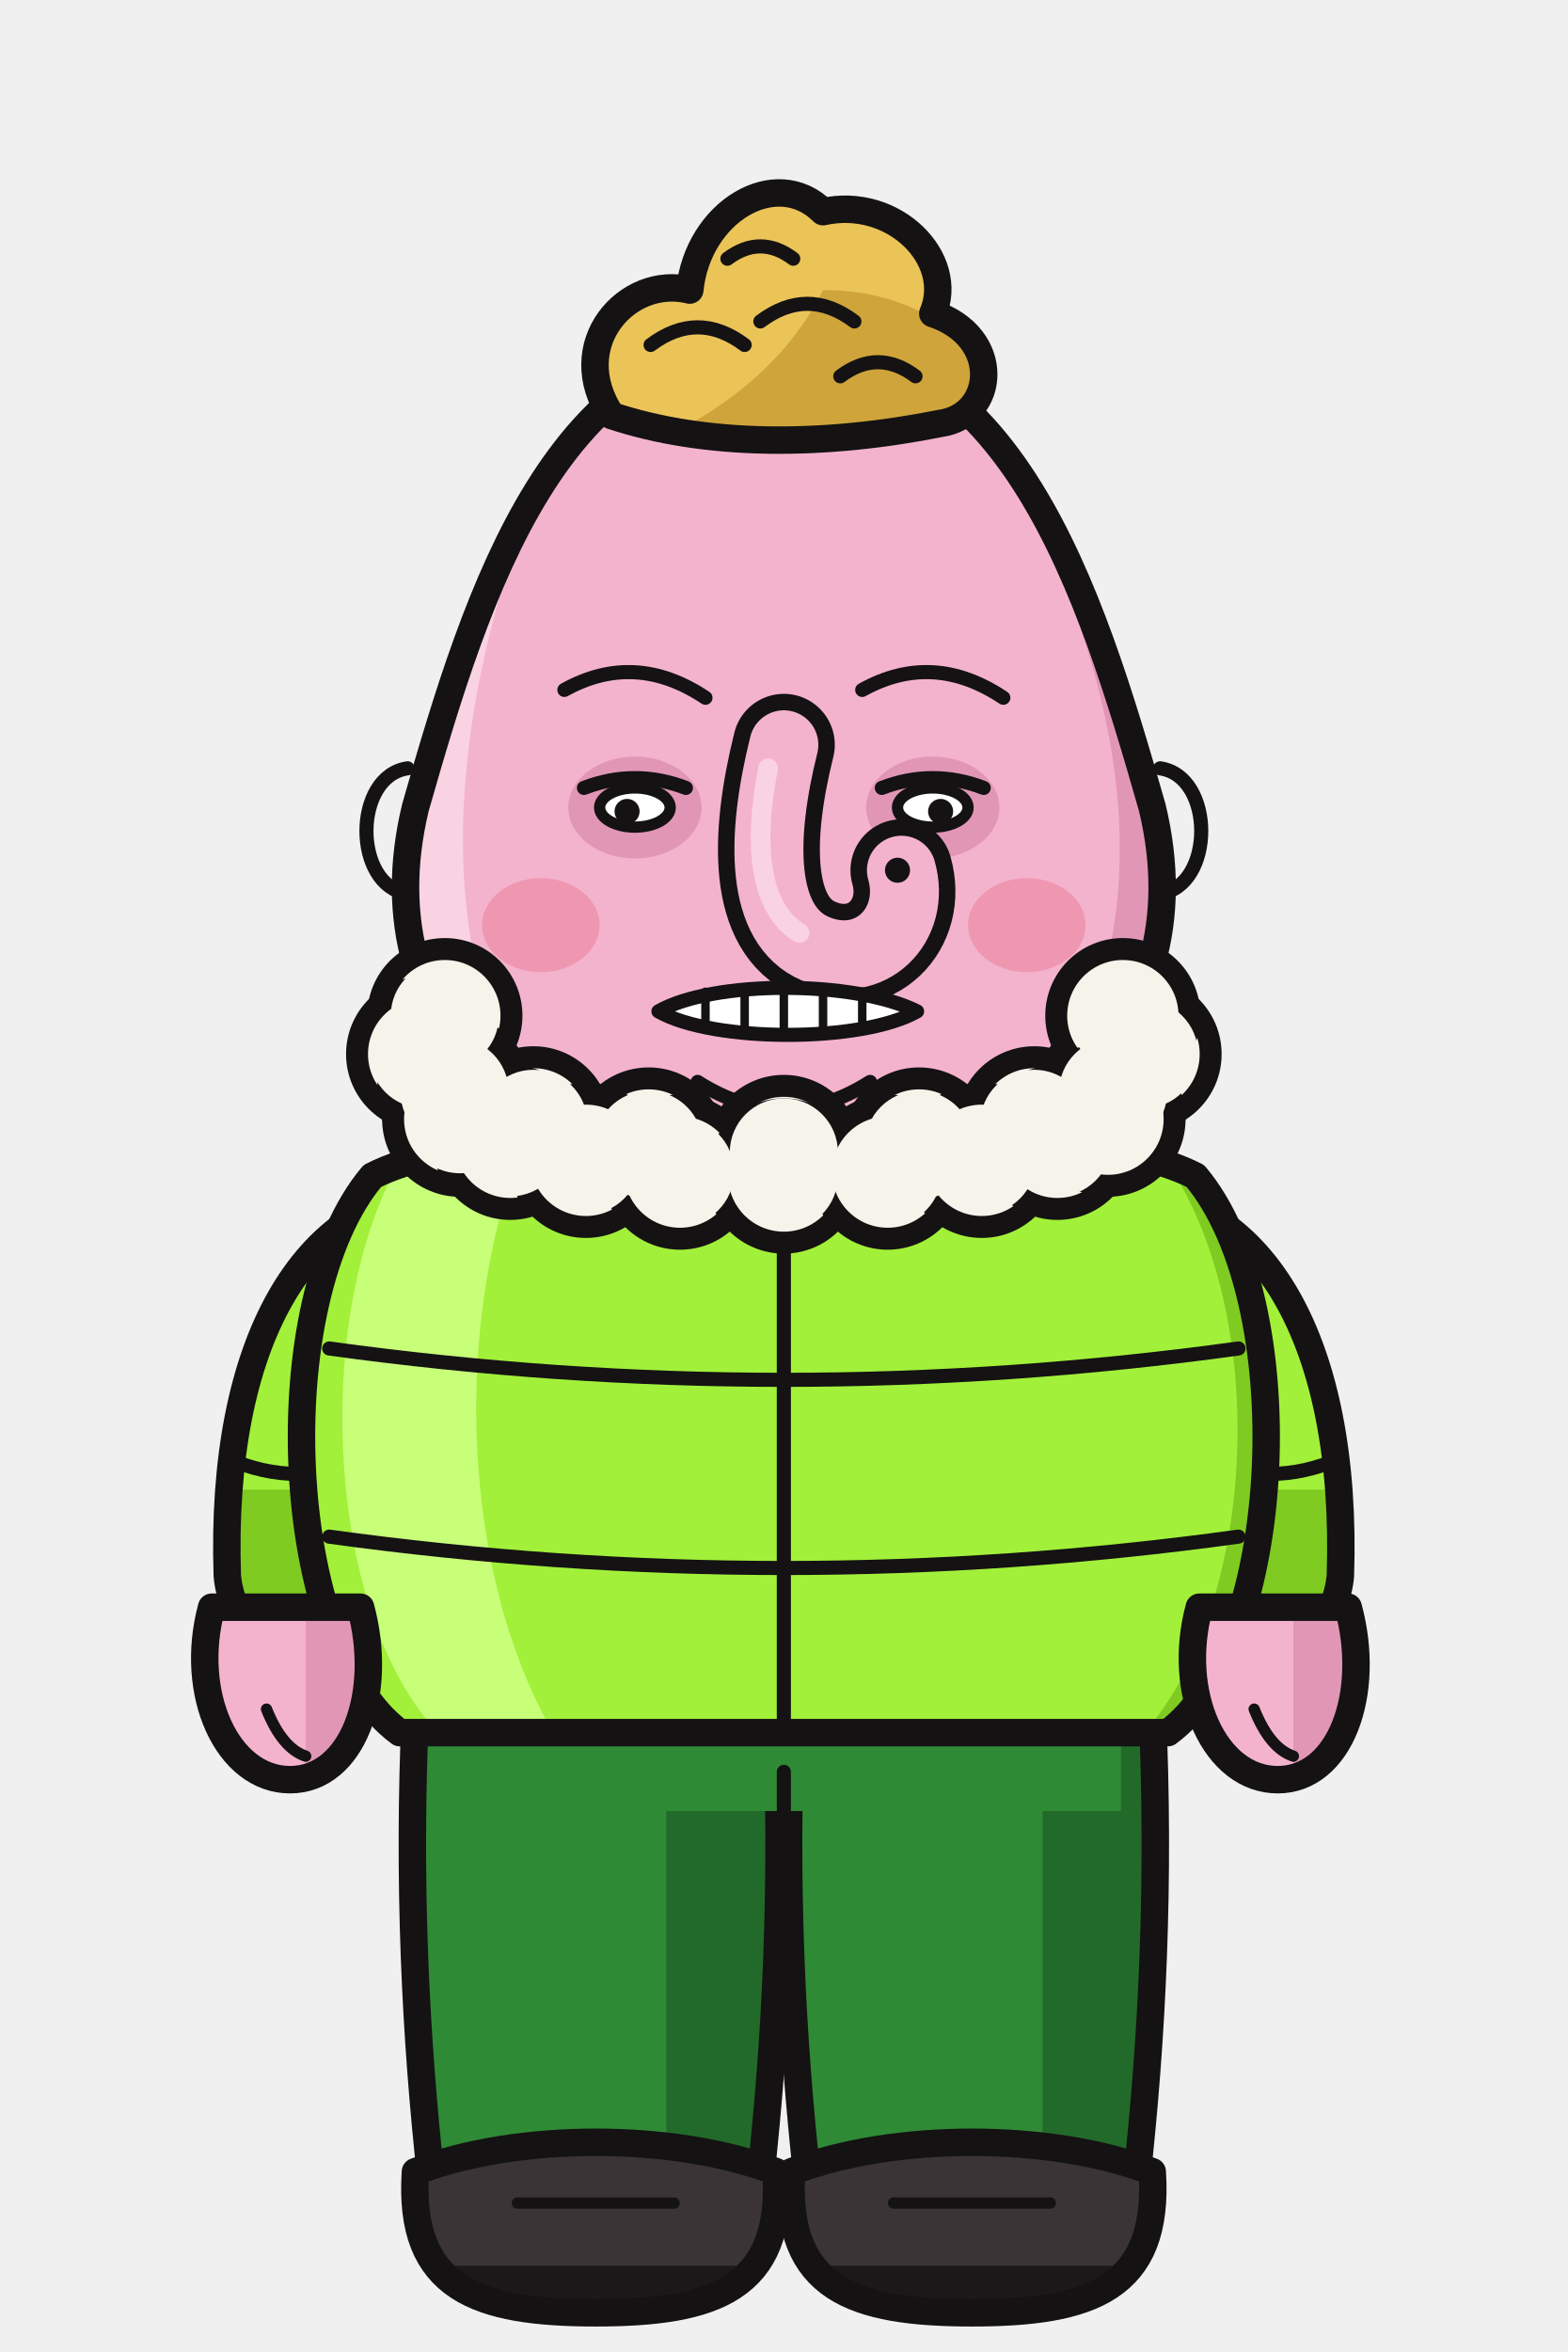
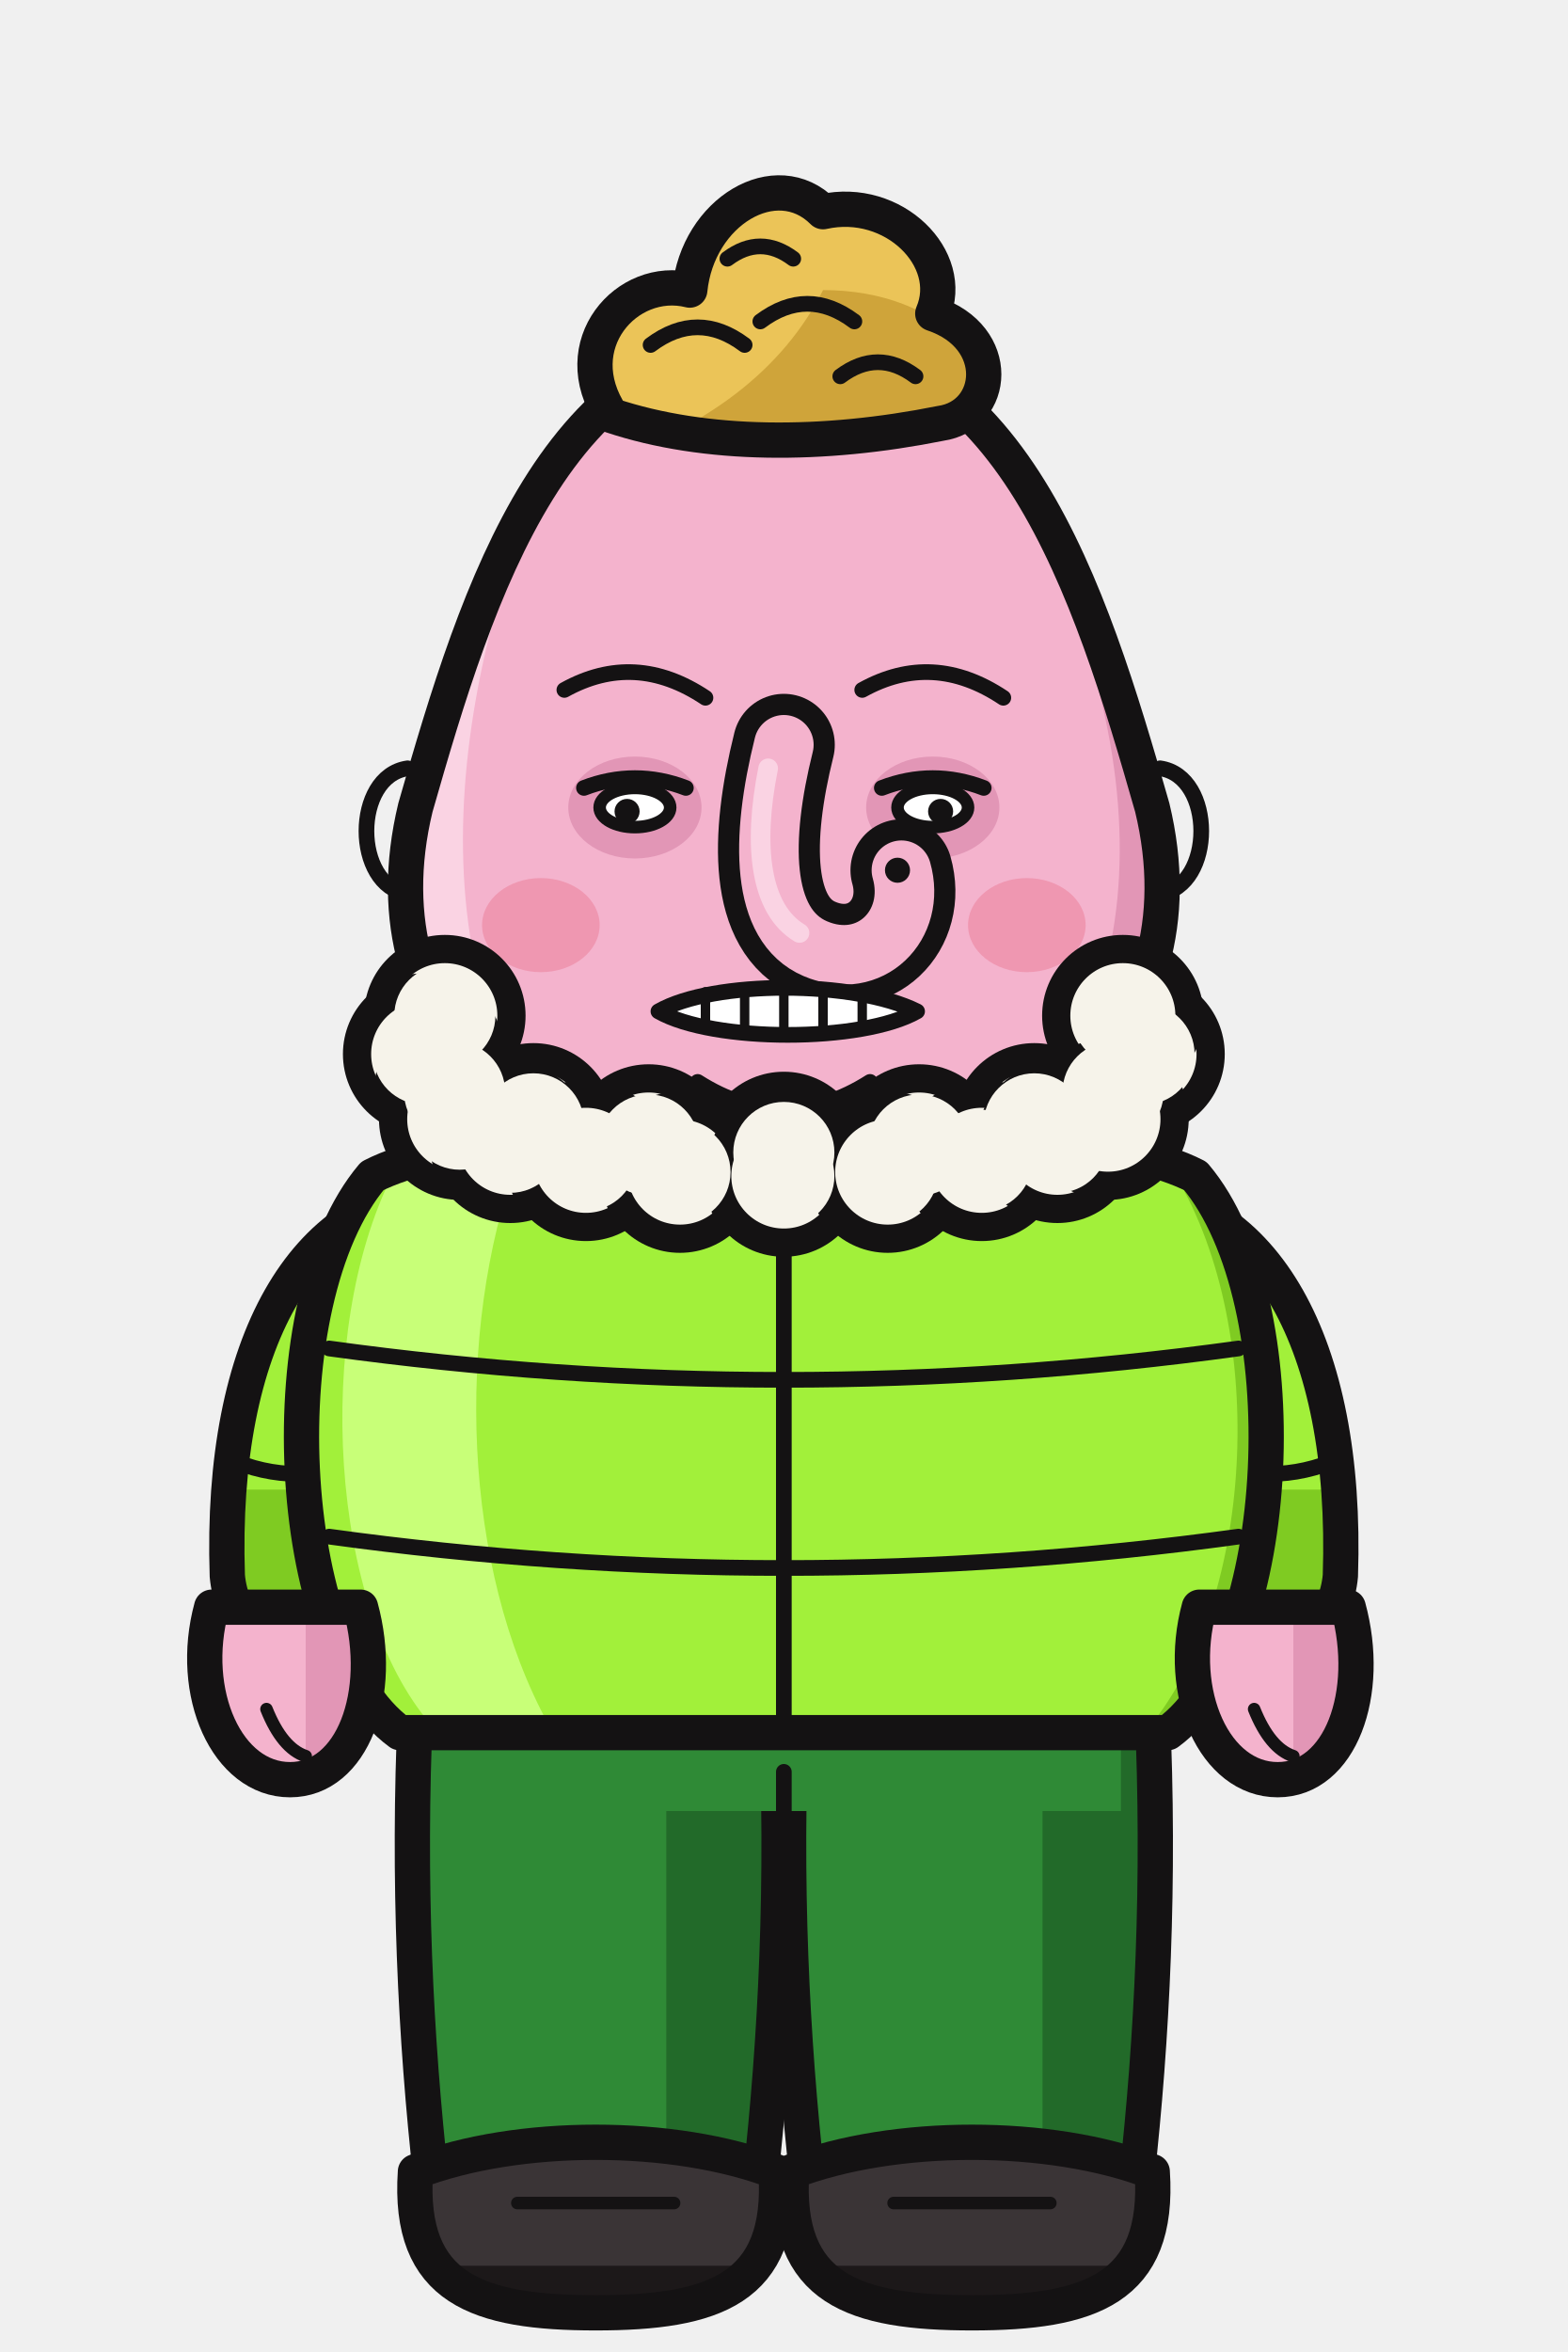
<svg xmlns="http://www.w3.org/2000/svg" width="800" height="1200" viewBox="0 0 400 600">
  <defs>
    <clipPath id="c1">
      <path d="M106,436 L198,436 C200,480 198,520 194,556.0 L110,556.0 C106,520 104,480 106,436 Z" />
    </clipPath>
    <clipPath id="c2">
      <path d="M106,554.0 C104,584.0 122,590.0 152,590.0 C182,590.0 200,584.0 198,554.0 C172,544.0 132,544.0 106,554.0 Z" />
    </clipPath>
    <clipPath id="c3">
      <path d="M202,436 L294,436 C296,480 294,520 290,556.0 L206,556.0 C202,520 200,480 202,436 Z" />
    </clipPath>
    <clipPath id="c4">
      <path d="M202,554.0 C200,584.0 218,590.0 248,590.0 C278,590.0 296,584.0 294,554.0 C268,544.0 228,544.0 202,554.0 Z" />
    </clipPath>
    <clipPath id="c5">
      <path d="M112,304 C78,306 56,342 58,402 C60,424 88,430 96,414 C100,376 106,342 118,318 Z" />
    </clipPath>
    <clipPath id="c6">
      <path d="M 288.0,304.0 C 322.0,306.0 344.0,342.0 342.0,402.0 C 340.0,424.0 312.0,430.0 304.0,414.0 C 300.0,376.0 294.0,342.0 282.0,318.0 Z" />
    </clipPath>
    <clipPath id="c7">
      <path d="M95,300 C68,332 72,420 102,442 L298,442 C328,420 332,332 305,300 C270,282 130,282 95,300 Z" />
    </clipPath>
    <clipPath id="c8">
      <path d="M200,86 C258,86 278,150 294,206 C308,264 262,302 200,302 C138,302 92,264 106,206 C122,150 142,86 200,86 Z" />
    </clipPath>
    <clipPath id="c9">
      <path d="M156.0,106 C144.0,88 160.0,70 176.0,74 C178.0,54 198.0,42 210.0,54 C228.0,50 244.0,66 238.0,80 C256.0,86 254.0,106 240.0,108 C210.0,114 180.0,114 156.0,106 Z" />
    </clipPath>
    <clipPath id="c10">
      <path d="M54,410.0 C48,432.0 58,454.0 74,454.0 C90,454.0 98,432.0 92,410.0 Z" />
    </clipPath>
    <clipPath id="c11">
      <path d="M306,410.0 C300,432.0 310,454.0 326,454.0 C342,454.0 350,432.0 344,410.0 Z" />
    </clipPath>
  </defs>
  <path d="M106,436 L198,436 C200,480 198,520 194,556.0 L110,556.0 C106,520 104,480 106,436 Z" fill="#2F8A36" />
  <g clip-path="url(#c1)">
    <path d="M170,430 L212,430 L212,566.0 L170,566.0 Z" fill="#226A29" />
  </g>
-   <path d="M106,436 L198,436 C200,480 198,520 194,556.0 L110,556.0 C106,520 104,480 106,436 Z" fill="none" stroke="#141213" stroke-width="7.0" stroke-linejoin="round" stroke-linecap="round" />
+   <path d="M106,436 L198,436 C200,480 198,520 194,556.0 L110,556.0 C106,520 104,480 106,436 Z" fill="none" stroke="#141213" stroke-width="9.0" stroke-linejoin="round" stroke-linecap="round" />
  <path d="M106,554.0 C104,584.0 122,590.0 152,590.0 C182,590.0 200,584.0 198,554.0 C172,544.0 132,544.0 106,554.0 Z" fill="#3A3436" />
  <g clip-path="url(#c2)">
    <path d="M92,578.0 L212,578.0 L212,598.0 L92,598.0 Z" fill="#1C1819" />
  </g>
-   <path d="M106,554.0 C104,584.0 122,590.0 152,590.0 C182,590.0 200,584.0 198,554.0 C172,544.0 132,544.0 106,554.0 Z" fill="none" stroke="#141213" stroke-width="7.0" stroke-linejoin="round" stroke-linecap="round" />
-   <path d="M132,562.0 L172,562.0" fill="none" stroke="#141213" stroke-width="2.88" stroke-linejoin="round" stroke-linecap="round" />
+   <path d="M106,554.0 C104,584.0 122,590.0 152,590.0 C182,590.0 200,584.0 198,554.0 C172,544.0 132,544.0 106,554.0 Z" fill="none" stroke="#141213" stroke-width="9.0" stroke-linejoin="round" stroke-linecap="round" />
+   <path d="M132,562.0 L172,562.0" fill="none" stroke="#141213" stroke-width="3.2" stroke-linejoin="round" stroke-linecap="round" />
  <path d="M202,436 L294,436 C296,480 294,520 290,556.0 L206,556.0 C202,520 200,480 202,436 Z" fill="#2F8A36" />
  <g clip-path="url(#c3)">
    <path d="M266,430 L308,430 L308,566.0 L266,566.0 Z" fill="#226A29" />
  </g>
-   <path d="M202,436 L294,436 C296,480 294,520 290,556.0 L206,556.0 C202,520 200,480 202,436 Z" fill="none" stroke="#141213" stroke-width="7.0" stroke-linejoin="round" stroke-linecap="round" />
+   <path d="M202,436 L294,436 C296,480 294,520 290,556.0 L206,556.0 C202,520 200,480 202,436 Z" fill="none" stroke="#141213" stroke-width="9.0" stroke-linejoin="round" stroke-linecap="round" />
  <path d="M202,554.0 C200,584.0 218,590.0 248,590.0 C278,590.0 296,584.0 294,554.0 C268,544.0 228,544.0 202,554.0 Z" fill="#3A3436" />
  <g clip-path="url(#c4)">
    <path d="M188,578.0 L308,578.0 L308,598.0 L188,598.0 Z" fill="#1C1819" />
  </g>
-   <path d="M202,554.0 C200,584.0 218,590.0 248,590.0 C278,590.0 296,584.0 294,554.0 C268,544.0 228,544.0 202,554.0 Z" fill="none" stroke="#141213" stroke-width="7.0" stroke-linejoin="round" stroke-linecap="round" />
-   <path d="M228,562.0 L268,562.0" fill="none" stroke="#141213" stroke-width="2.88" stroke-linejoin="round" stroke-linecap="round" />
+   <path d="M202,554.0 C200,584.0 218,590.0 248,590.0 C278,590.0 296,584.0 294,554.0 C268,544.0 228,544.0 202,554.0 Z" fill="none" stroke="#141213" stroke-width="9.0" stroke-linejoin="round" stroke-linecap="round" />
+   <path d="M228,562.0 L268,562.0" fill="none" stroke="#141213" stroke-width="3.2" stroke-linejoin="round" stroke-linecap="round" />
  <path d="M114,436 L286,436 L286,462 L114,462 Z" fill="#2F8A36" />
-   <path d="M200,452 L200,490" fill="none" stroke="#141213" stroke-width="3.6" stroke-linejoin="round" stroke-linecap="round" />
+   <path d="M200,452 L200,490" fill="none" stroke="#141213" stroke-width="4.0" stroke-linejoin="round" stroke-linecap="round" />
  <g transform="translate(0,0.0)">
    <g transform="translate(0,0.0)">
      <path d="M112,304 C78,306 56,342 58,402 C60,424 88,430 96,414 C100,376 106,342 118,318 Z" fill="#A2F03A" />
      <g clip-path="url(#c5)">
        <path d="M0,380 L400,380 L400,440 L0,440 Z" fill="#7FCB22" />
      </g>
-       <path d="M112,304 C78,306 56,342 58,402 C60,424 88,430 96,414 C100,376 106,342 118,318 Z" fill="none" stroke="#141213" stroke-width="7.0" stroke-linejoin="round" stroke-linecap="round" />
-       <path d="M58,372 Q76,380 94,372" fill="none" stroke="#141213" stroke-width="3.6" stroke-linejoin="round" stroke-linecap="round" />
+       <path d="M112,304 C78,306 56,342 58,402 C60,424 88,430 96,414 C100,376 106,342 118,318 Z" fill="none" stroke="#141213" stroke-width="9.0" stroke-linejoin="round" stroke-linecap="round" />
+       <path d="M58,372 Q76,380 94,372" fill="none" stroke="#141213" stroke-width="4.0" stroke-linejoin="round" stroke-linecap="round" />
    </g>
    <g transform="translate(0,-0.0)">
      <path d="M 288.0,304.0 C 322.0,306.0 344.0,342.0 342.0,402.0 C 340.0,424.0 312.0,430.0 304.0,414.0 C 300.0,376.0 294.0,342.0 282.0,318.0 Z" fill="#A2F03A" />
      <g clip-path="url(#c6)">
        <path d="M0,380 L400,380 L400,440 L0,440 Z" fill="#7FCB22" />
      </g>
-       <path d="M 288.0,304.0 C 322.0,306.0 344.0,342.0 342.0,402.0 C 340.0,424.0 312.0,430.0 304.0,414.0 C 300.0,376.0 294.0,342.0 282.0,318.0 Z" fill="none" stroke="#141213" stroke-width="7.0" stroke-linejoin="round" stroke-linecap="round" />
-       <path d="M306,372 Q324,380 342,372" fill="none" stroke="#141213" stroke-width="3.6" stroke-linejoin="round" stroke-linecap="round" />
+       <path d="M 288.0,304.0 C 322.0,306.0 344.0,342.0 342.0,402.0 C 340.0,424.0 312.0,430.0 304.0,414.0 C 300.0,376.0 294.0,342.0 282.0,318.0 Z" fill="none" stroke="#141213" stroke-width="9.0" stroke-linejoin="round" stroke-linecap="round" />
+       <path d="M306,372 Q324,380 342,372" fill="none" stroke="#141213" stroke-width="4.0" stroke-linejoin="round" stroke-linecap="round" />
    </g>
    <path d="M95,300 C68,332 72,420 102,442 L298,442 C328,420 332,332 305,300 C270,282 130,282 95,300 Z" fill="#A2F03A" />
    <g clip-path="url(#c7)">
      <path d="M300,300 C324,340 320,410 292,442 L330,442 L330,290 Z" fill="#7FCB22" />
    </g>
    <g clip-path="url(#c7)">
      <path d="M100,300 C80,340 84,410 110,440 L140,440 C118,400 116,340 132,296 Z" fill="#C8FF78" />
    </g>
-     <path d="M95,300 C68,332 72,420 102,442 L298,442 C328,420 332,332 305,300 C270,282 130,282 95,300 Z" fill="none" stroke="#141213" stroke-width="7.0" stroke-linejoin="round" stroke-linecap="round" />
-     <path d="M84,344 Q200,360 316,344" fill="none" stroke="#141213" stroke-width="3.6" stroke-linejoin="round" stroke-linecap="round" />
-     <path d="M84,392 Q200,408 316,392" fill="none" stroke="#141213" stroke-width="3.6" stroke-linejoin="round" stroke-linecap="round" />
-     <path d="M200,300 L200,440" fill="none" stroke="#141213" stroke-width="3.6" stroke-linejoin="round" stroke-linecap="round" />
+     <path d="M95,300 C68,332 72,420 102,442 L298,442 C328,420 332,332 305,300 C270,282 130,282 95,300 Z" fill="none" stroke="#141213" stroke-width="9.0" stroke-linejoin="round" stroke-linecap="round" />
+     <path d="M84,344 Q200,360 316,344" fill="none" stroke="#141213" stroke-width="4.0" stroke-linejoin="round" stroke-linecap="round" />
+     <path d="M84,392 Q200,408 316,392" fill="none" stroke="#141213" stroke-width="4.0" stroke-linejoin="round" stroke-linecap="round" />
+     <path d="M200,300 L200,440" fill="none" stroke="#141213" stroke-width="4.0" stroke-linejoin="round" stroke-linecap="round" />
    <path d="M200,86 C258,86 278,150 294,206 C308,264 262,302 200,302 C138,302 92,264 106,206 C122,150 142,86 200,86 Z" fill="#F4B3CD" />
    <g clip-path="url(#c8)">
      <path d="M266,136 C300,210 290,276 236,306 L312,306 L312,120 Z" fill="#E296B6" />
    </g>
    <g clip-path="url(#c8)">
      <path d="M146,104 C114,170 104,250 146,296 L96,306 L90,96 Z" fill="#FAD3E3" />
    </g>
-     <path d="M200,86 C258,86 278,150 294,206 C308,264 262,302 200,302 C138,302 92,264 106,206 C122,150 142,86 200,86 Z" fill="none" stroke="#141213" stroke-width="7.0" stroke-linejoin="round" stroke-linecap="round" />
+     <path d="M200,86 C258,86 278,150 294,206 C308,264 262,302 200,302 C138,302 92,264 106,206 C122,150 142,86 200,86 Z" fill="none" stroke="#141213" stroke-width="9.0" stroke-linejoin="round" stroke-linecap="round" />
    <ellipse cx="162.0" cy="206.0" rx="17.0" ry="13.0" fill="#E296B6" />
-     <ellipse cx="162.0" cy="206.0" rx="9.0" ry="5.0" fill="#FFFFFF" stroke="#141213" stroke-width="2.88" />
+     <ellipse cx="162.0" cy="206.0" rx="9.0" ry="5.0" fill="#FFFFFF" stroke="#141213" stroke-width="3.2" />
    <ellipse cx="160.0" cy="207.0" rx="3.2" ry="3.2" fill="#141213" />
-     <path d="M149,201 Q162,196 175,201" fill="none" stroke="#141213" stroke-width="3.6" stroke-linejoin="round" stroke-linecap="round" />
-     <path d="M144,176 Q162,166 180,178" fill="none" stroke="#141213" stroke-width="3.6" stroke-linejoin="round" stroke-linecap="round" />
+     <path d="M149,201 Q162,196 175,201" fill="none" stroke="#141213" stroke-width="4.0" stroke-linejoin="round" stroke-linecap="round" />
+     <path d="M144,176 Q162,166 180,178" fill="none" stroke="#141213" stroke-width="4.0" stroke-linejoin="round" stroke-linecap="round" />
    <ellipse cx="138.0" cy="236.0" rx="15.0" ry="12.0" fill="#EE8DA8" opacity="0.75" />
    <ellipse cx="238.0" cy="206.0" rx="17.0" ry="13.0" fill="#E296B6" />
-     <ellipse cx="238.0" cy="206.0" rx="9.0" ry="5.0" fill="#FFFFFF" stroke="#141213" stroke-width="2.88" />
+     <ellipse cx="238.0" cy="206.0" rx="9.0" ry="5.0" fill="#FFFFFF" stroke="#141213" stroke-width="3.2" />
    <ellipse cx="240.0" cy="207.0" rx="3.2" ry="3.2" fill="#141213" />
-     <path d="M225,201 Q238,196 251,201" fill="none" stroke="#141213" stroke-width="3.6" stroke-linejoin="round" stroke-linecap="round" />
-     <path d="M220,176 Q238,166 256,178" fill="none" stroke="#141213" stroke-width="3.6" stroke-linejoin="round" stroke-linecap="round" />
+     <path d="M225,201 Q238,196 251,201" fill="none" stroke="#141213" stroke-width="4.0" stroke-linejoin="round" stroke-linecap="round" />
+     <path d="M220,176 Q238,166 256,178" fill="none" stroke="#141213" stroke-width="4.0" stroke-linejoin="round" stroke-linecap="round" />
    <ellipse cx="262.0" cy="236.0" rx="15.0" ry="12.0" fill="#EE8DA8" opacity="0.75" />
    <path d="M200,190 C194,214 194,236 208,242 C222,248 234,236 230,222" fill="none" stroke="#141213" stroke-width="26" stroke-linejoin="round" stroke-linecap="round" />
-     <path d="M200,190 C194,214 194,236 208,242 C222,248 234,236 230,222" fill="none" stroke="#F4B3CD" stroke-width="17.6" stroke-linejoin="round" stroke-linecap="round" />
+     <path d="M200,190 C194,214 194,236 208,242 C222,248 234,236 230,222" fill="none" stroke="#F4B3CD" stroke-width="15.2" stroke-linejoin="round" stroke-linecap="round" />
    <path d="M196,196 C192,216 194,232 204,238" fill="none" stroke="#FAD3E3" stroke-width="5" stroke-linejoin="round" stroke-linecap="round" />
    <ellipse cx="229.0" cy="222.0" rx="3.2" ry="3.2" fill="#141213" />
-     <path d="M168,258 C182,250 218,250 234,258 C220,266 182,266 168,258 Z" fill="#FFFFFF" stroke="#141213" stroke-width="3.6" stroke-linejoin="round" stroke-linecap="round" />
-     <path d="M180,253 L180,262" fill="none" stroke="#141213" stroke-width="2.16" stroke-linejoin="round" stroke-linecap="round" />
-     <path d="M190,253 L190,262" fill="none" stroke="#141213" stroke-width="2.16" stroke-linejoin="round" stroke-linecap="round" />
-     <path d="M200,253 L200,262" fill="none" stroke="#141213" stroke-width="2.16" stroke-linejoin="round" stroke-linecap="round" />
-     <path d="M210,253 L210,262" fill="none" stroke="#141213" stroke-width="2.16" stroke-linejoin="round" stroke-linecap="round" />
-     <path d="M220,253 L220,262" fill="none" stroke="#141213" stroke-width="2.16" stroke-linejoin="round" stroke-linecap="round" />
-     <path d="M178,276 Q200,290 222,276" fill="none" stroke="#141213" stroke-width="3.6" stroke-linejoin="round" stroke-linecap="round" />
-     <path d="M104,196 C90,198 90,226 104,228" fill="none" stroke="#141213" stroke-width="3.6" stroke-linejoin="round" stroke-linecap="round" />
-     <path d="M296,196 C310,198 310,226 296,228" fill="none" stroke="#141213" stroke-width="3.6" stroke-linejoin="round" stroke-linecap="round" />
-     <ellipse cx="113.5" cy="259.1" rx="17.0" ry="17.0" fill="#F6F3EA" stroke="#141213" stroke-width="5.6" />
-     <ellipse cx="108.1" cy="268.9" rx="17.0" ry="17.0" fill="#F6F3EA" stroke="#141213" stroke-width="5.6" />
-     <ellipse cx="116.0" cy="278.6" rx="17.0" ry="17.0" fill="#F6F3EA" stroke="#141213" stroke-width="5.6" />
-     <ellipse cx="136.1" cy="286.7" rx="17.0" ry="17.0" fill="#F6F3EA" stroke="#141213" stroke-width="5.6" />
-     <ellipse cx="165.5" cy="292.1" rx="17.0" ry="17.0" fill="#F6F3EA" stroke="#141213" stroke-width="5.6" />
-     <ellipse cx="200.0" cy="294.0" rx="17.0" ry="17.0" fill="#F6F3EA" stroke="#141213" stroke-width="5.6" />
-     <ellipse cx="234.5" cy="292.1" rx="17.0" ry="17.0" fill="#F6F3EA" stroke="#141213" stroke-width="5.6" />
-     <ellipse cx="263.9" cy="286.7" rx="17.0" ry="17.0" fill="#F6F3EA" stroke="#141213" stroke-width="5.6" />
-     <ellipse cx="284.0" cy="278.6" rx="17.0" ry="17.0" fill="#F6F3EA" stroke="#141213" stroke-width="5.6" />
-     <ellipse cx="291.9" cy="268.9" rx="17.0" ry="17.0" fill="#F6F3EA" stroke="#141213" stroke-width="5.6" />
-     <ellipse cx="286.5" cy="259.1" rx="17.0" ry="17.0" fill="#F6F3EA" stroke="#141213" stroke-width="5.6" />
-     <ellipse cx="117.3" cy="285.5" rx="17.0" ry="17.0" fill="#F6F3EA" stroke="#141213" stroke-width="5.6" />
-     <ellipse cx="130.2" cy="291.4" rx="17.0" ry="17.0" fill="#F6F3EA" stroke="#141213" stroke-width="5.6" />
-     <ellipse cx="149.5" cy="296.0" rx="17.0" ry="17.0" fill="#F6F3EA" stroke="#141213" stroke-width="5.6" />
-     <ellipse cx="173.5" cy="299.0" rx="17.0" ry="17.0" fill="#F6F3EA" stroke="#141213" stroke-width="5.6" />
-     <ellipse cx="200.0" cy="300.0" rx="17.0" ry="17.0" fill="#F6F3EA" stroke="#141213" stroke-width="5.6" />
-     <ellipse cx="226.5" cy="299.0" rx="17.0" ry="17.0" fill="#F6F3EA" stroke="#141213" stroke-width="5.6" />
-     <ellipse cx="250.5" cy="296.0" rx="17.0" ry="17.0" fill="#F6F3EA" stroke="#141213" stroke-width="5.6" />
-     <ellipse cx="269.8" cy="291.4" rx="17.0" ry="17.0" fill="#F6F3EA" stroke="#141213" stroke-width="5.6" />
-     <ellipse cx="282.7" cy="285.5" rx="17.0" ry="17.0" fill="#F6F3EA" stroke="#141213" stroke-width="5.6" />
-     <ellipse cx="113.5" cy="259.1" rx="13.8" ry="13.8" fill="#F6F3EA" />
-     <ellipse cx="108.1" cy="268.9" rx="13.8" ry="13.8" fill="#F6F3EA" />
-     <ellipse cx="116.0" cy="278.6" rx="13.8" ry="13.8" fill="#F6F3EA" />
-     <ellipse cx="136.1" cy="286.7" rx="13.8" ry="13.8" fill="#F6F3EA" />
-     <ellipse cx="165.5" cy="292.1" rx="13.8" ry="13.8" fill="#F6F3EA" />
-     <ellipse cx="200.0" cy="294.0" rx="13.8" ry="13.8" fill="#F6F3EA" />
-     <ellipse cx="234.5" cy="292.1" rx="13.8" ry="13.8" fill="#F6F3EA" />
-     <ellipse cx="263.9" cy="286.7" rx="13.8" ry="13.8" fill="#F6F3EA" />
-     <ellipse cx="284.0" cy="278.6" rx="13.8" ry="13.8" fill="#F6F3EA" />
-     <ellipse cx="291.9" cy="268.9" rx="13.8" ry="13.8" fill="#F6F3EA" />
-     <ellipse cx="286.5" cy="259.1" rx="13.8" ry="13.8" fill="#F6F3EA" />
-     <ellipse cx="117.3" cy="285.5" rx="13.8" ry="13.8" fill="#F6F3EA" />
-     <ellipse cx="130.2" cy="291.4" rx="13.8" ry="13.8" fill="#F6F3EA" />
-     <ellipse cx="149.5" cy="296.0" rx="13.8" ry="13.8" fill="#F6F3EA" />
-     <ellipse cx="173.5" cy="299.0" rx="13.8" ry="13.8" fill="#F6F3EA" />
-     <ellipse cx="200.0" cy="300.0" rx="13.8" ry="13.8" fill="#F6F3EA" />
-     <ellipse cx="226.5" cy="299.0" rx="13.8" ry="13.8" fill="#F6F3EA" />
-     <ellipse cx="250.5" cy="296.0" rx="13.8" ry="13.8" fill="#F6F3EA" />
-     <ellipse cx="269.8" cy="291.4" rx="13.8" ry="13.8" fill="#F6F3EA" />
-     <ellipse cx="282.7" cy="285.5" rx="13.8" ry="13.8" fill="#F6F3EA" />
+     <path d="M168,258 C182,250 218,250 234,258 C220,266 182,266 168,258 Z" fill="#FFFFFF" stroke="#141213" stroke-width="4.0" stroke-linejoin="round" stroke-linecap="round" />
+     <path d="M180,253 L180,262" fill="none" stroke="#141213" stroke-width="2.4" stroke-linejoin="round" stroke-linecap="round" />
+     <path d="M190,253 L190,262" fill="none" stroke="#141213" stroke-width="2.4" stroke-linejoin="round" stroke-linecap="round" />
+     <path d="M200,253 L200,262" fill="none" stroke="#141213" stroke-width="2.4" stroke-linejoin="round" stroke-linecap="round" />
+     <path d="M210,253 L210,262" fill="none" stroke="#141213" stroke-width="2.4" stroke-linejoin="round" stroke-linecap="round" />
+     <path d="M220,253 L220,262" fill="none" stroke="#141213" stroke-width="2.4" stroke-linejoin="round" stroke-linecap="round" />
+     <path d="M178,276 Q200,290 222,276" fill="none" stroke="#141213" stroke-width="4.0" stroke-linejoin="round" stroke-linecap="round" />
+     <path d="M104,196 C90,198 90,226 104,228" fill="none" stroke="#141213" stroke-width="4.0" stroke-linejoin="round" stroke-linecap="round" />
+     <path d="M296,196 C310,198 310,226 296,228" fill="none" stroke="#141213" stroke-width="4.0" stroke-linejoin="round" stroke-linecap="round" />
+     <ellipse cx="113.5" cy="259.1" rx="17.0" ry="17.0" fill="#F6F3EA" stroke="#141213" stroke-width="7.2" />
+     <ellipse cx="108.1" cy="268.9" rx="17.0" ry="17.0" fill="#F6F3EA" stroke="#141213" stroke-width="7.2" />
+     <ellipse cx="116.0" cy="278.6" rx="17.0" ry="17.0" fill="#F6F3EA" stroke="#141213" stroke-width="7.2" />
+     <ellipse cx="136.1" cy="286.7" rx="17.0" ry="17.0" fill="#F6F3EA" stroke="#141213" stroke-width="7.2" />
+     <ellipse cx="165.5" cy="292.1" rx="17.0" ry="17.0" fill="#F6F3EA" stroke="#141213" stroke-width="7.2" />
+     <ellipse cx="200.0" cy="294.0" rx="17.0" ry="17.0" fill="#F6F3EA" stroke="#141213" stroke-width="7.2" />
+     <ellipse cx="234.5" cy="292.1" rx="17.0" ry="17.0" fill="#F6F3EA" stroke="#141213" stroke-width="7.2" />
+     <ellipse cx="263.9" cy="286.7" rx="17.0" ry="17.0" fill="#F6F3EA" stroke="#141213" stroke-width="7.2" />
+     <ellipse cx="284.0" cy="278.6" rx="17.0" ry="17.0" fill="#F6F3EA" stroke="#141213" stroke-width="7.2" />
+     <ellipse cx="291.9" cy="268.9" rx="17.0" ry="17.0" fill="#F6F3EA" stroke="#141213" stroke-width="7.2" />
+     <ellipse cx="286.5" cy="259.1" rx="17.0" ry="17.0" fill="#F6F3EA" stroke="#141213" stroke-width="7.2" />
+     <ellipse cx="117.3" cy="285.5" rx="17.0" ry="17.0" fill="#F6F3EA" stroke="#141213" stroke-width="7.2" />
+     <ellipse cx="130.2" cy="291.4" rx="17.0" ry="17.0" fill="#F6F3EA" stroke="#141213" stroke-width="7.2" />
+     <ellipse cx="149.5" cy="296.0" rx="17.0" ry="17.0" fill="#F6F3EA" stroke="#141213" stroke-width="7.2" />
+     <ellipse cx="173.5" cy="299.0" rx="17.0" ry="17.0" fill="#F6F3EA" stroke="#141213" stroke-width="7.2" />
+     <ellipse cx="200.0" cy="300.0" rx="17.0" ry="17.0" fill="#F6F3EA" stroke="#141213" stroke-width="7.2" />
+     <ellipse cx="226.5" cy="299.0" rx="17.0" ry="17.0" fill="#F6F3EA" stroke="#141213" stroke-width="7.2" />
+     <ellipse cx="250.5" cy="296.0" rx="17.0" ry="17.0" fill="#F6F3EA" stroke="#141213" stroke-width="7.2" />
+     <ellipse cx="269.8" cy="291.4" rx="17.0" ry="17.0" fill="#F6F3EA" stroke="#141213" stroke-width="7.2" />
+     <ellipse cx="282.7" cy="285.5" rx="17.0" ry="17.0" fill="#F6F3EA" stroke="#141213" stroke-width="7.2" />
+     <ellipse cx="113.5" cy="259.1" rx="12.9" ry="12.9" fill="#F6F3EA" />
+     <ellipse cx="108.1" cy="268.9" rx="12.9" ry="12.9" fill="#F6F3EA" />
+     <ellipse cx="116.0" cy="278.6" rx="12.9" ry="12.9" fill="#F6F3EA" />
+     <ellipse cx="136.1" cy="286.7" rx="12.9" ry="12.9" fill="#F6F3EA" />
+     <ellipse cx="165.5" cy="292.1" rx="12.9" ry="12.9" fill="#F6F3EA" />
+     <ellipse cx="200.0" cy="294.0" rx="12.9" ry="12.9" fill="#F6F3EA" />
+     <ellipse cx="234.5" cy="292.1" rx="12.9" ry="12.9" fill="#F6F3EA" />
+     <ellipse cx="263.9" cy="286.7" rx="12.9" ry="12.9" fill="#F6F3EA" />
+     <ellipse cx="284.0" cy="278.6" rx="12.9" ry="12.9" fill="#F6F3EA" />
+     <ellipse cx="291.9" cy="268.9" rx="12.9" ry="12.9" fill="#F6F3EA" />
+     <ellipse cx="286.5" cy="259.1" rx="12.9" ry="12.9" fill="#F6F3EA" />
+     <ellipse cx="117.3" cy="285.5" rx="12.9" ry="12.9" fill="#F6F3EA" />
+     <ellipse cx="130.2" cy="291.4" rx="12.9" ry="12.9" fill="#F6F3EA" />
+     <ellipse cx="149.5" cy="296.0" rx="12.9" ry="12.9" fill="#F6F3EA" />
+     <ellipse cx="173.5" cy="299.0" rx="12.9" ry="12.9" fill="#F6F3EA" />
+     <ellipse cx="200.0" cy="300.0" rx="12.9" ry="12.9" fill="#F6F3EA" />
+     <ellipse cx="226.5" cy="299.0" rx="12.9" ry="12.9" fill="#F6F3EA" />
+     <ellipse cx="250.5" cy="296.0" rx="12.9" ry="12.9" fill="#F6F3EA" />
+     <ellipse cx="269.8" cy="291.4" rx="12.9" ry="12.9" fill="#F6F3EA" />
+     <ellipse cx="282.7" cy="285.5" rx="12.9" ry="12.9" fill="#F6F3EA" />
    <path d="M156.0,106 C144.0,88 160.0,70 176.0,74 C178.0,54 198.0,42 210.0,54 C228.0,50 244.0,66 238.0,80 C256.0,86 254.0,106 240.0,108 C210.0,114 180.0,114 156.0,106 Z" fill="#EBC458" />
    <g clip-path="url(#c9)">
      <path d="M210.0,74 C240.0,74 260.0,94 250.0,119 L150.0,119 C180.0,110 200,94 210.0,74 Z" fill="#CFA43A" />
    </g>
-     <path d="M156.0,106 C144.0,88 160.0,70 176.0,74 C178.0,54 198.0,42 210.0,54 C228.0,50 244.0,66 238.0,80 C256.0,86 254.0,106 240.0,108 C210.0,114 180.0,114 156.0,106 Z" fill="none" stroke="#141213" stroke-width="7.0" stroke-linejoin="round" stroke-linecap="round" />
-     <path d="M166.0,88.0 Q178.0,79.0 190.0,88.0" fill="none" stroke="#141213" stroke-width="3.6" stroke-linejoin="round" stroke-linecap="round" />
-     <path d="M194.0,82.0 Q206.0,73.0 218.0,82.0" fill="none" stroke="#141213" stroke-width="3.6" stroke-linejoin="round" stroke-linecap="round" />
-     <path d="M185.6,66.0 Q194.0,59.7 202.4,66.0" fill="none" stroke="#141213" stroke-width="3.6" stroke-linejoin="round" stroke-linecap="round" />
-     <path d="M214.4,96.0 Q224.0,88.8 233.6,96.0" fill="none" stroke="#141213" stroke-width="3.6" stroke-linejoin="round" stroke-linecap="round" />
+     <path d="M156.0,106 C144.0,88 160.0,70 176.0,74 C178.0,54 198.0,42 210.0,54 C228.0,50 244.0,66 238.0,80 C256.0,86 254.0,106 240.0,108 C210.0,114 180.0,114 156.0,106 Z" fill="none" stroke="#141213" stroke-width="9.0" stroke-linejoin="round" stroke-linecap="round" />
+     <path d="M166.0,88.0 Q178.0,79.0 190.0,88.0" fill="none" stroke="#141213" stroke-width="4.0" stroke-linejoin="round" stroke-linecap="round" />
+     <path d="M194.0,82.0 Q206.0,73.0 218.0,82.0" fill="none" stroke="#141213" stroke-width="4.0" stroke-linejoin="round" stroke-linecap="round" />
+     <path d="M185.6,66.0 Q194.0,59.7 202.4,66.0" fill="none" stroke="#141213" stroke-width="4.0" stroke-linejoin="round" stroke-linecap="round" />
+     <path d="M214.4,96.0 Q224.0,88.8 233.6,96.0" fill="none" stroke="#141213" stroke-width="4.0" stroke-linejoin="round" stroke-linecap="round" />
    <path d="M54,410.0 C48,432.0 58,454.0 74,454.0 C90,454.0 98,432.0 92,410.0 Z" fill="#F4B3CD" />
    <g clip-path="url(#c10)">
      <path d="M78,408.0 L104,408.0 L104,458.0 L78,458.0 Z" fill="#E296B6" />
    </g>
-     <path d="M54,410.0 C48,432.0 58,454.0 74,454.0 C90,454.0 98,432.0 92,410.0 Z" fill="none" stroke="#141213" stroke-width="7.0" stroke-linejoin="round" stroke-linecap="round" />
-     <path d="M68,436.0 Q72,446.0 78,448.0" fill="none" stroke="#141213" stroke-width="2.88" stroke-linejoin="round" stroke-linecap="round" />
+     <path d="M54,410.0 C48,432.0 58,454.0 74,454.0 C90,454.0 98,432.0 92,410.0 Z" fill="none" stroke="#141213" stroke-width="9.0" stroke-linejoin="round" stroke-linecap="round" />
+     <path d="M68,436.0 Q72,446.0 78,448.0" fill="none" stroke="#141213" stroke-width="3.2" stroke-linejoin="round" stroke-linecap="round" />
    <path d="M306,410.0 C300,432.0 310,454.0 326,454.0 C342,454.0 350,432.0 344,410.0 Z" fill="#F4B3CD" />
    <g clip-path="url(#c11)">
      <path d="M330,408.0 L356,408.0 L356,458.0 L330,458.0 Z" fill="#E296B6" />
    </g>
-     <path d="M306,410.0 C300,432.0 310,454.0 326,454.0 C342,454.0 350,432.0 344,410.0 Z" fill="none" stroke="#141213" stroke-width="7.0" stroke-linejoin="round" stroke-linecap="round" />
-     <path d="M320,436.0 Q324,446.0 330,448.0" fill="none" stroke="#141213" stroke-width="2.88" stroke-linejoin="round" stroke-linecap="round" />
+     <path d="M306,410.0 C300,432.0 310,454.0 326,454.0 C342,454.0 350,432.0 344,410.0 Z" fill="none" stroke="#141213" stroke-width="9.0" stroke-linejoin="round" stroke-linecap="round" />
+     <path d="M320,436.0 Q324,446.0 330,448.0" fill="none" stroke="#141213" stroke-width="3.2" stroke-linejoin="round" stroke-linecap="round" />
  </g>
</svg>
